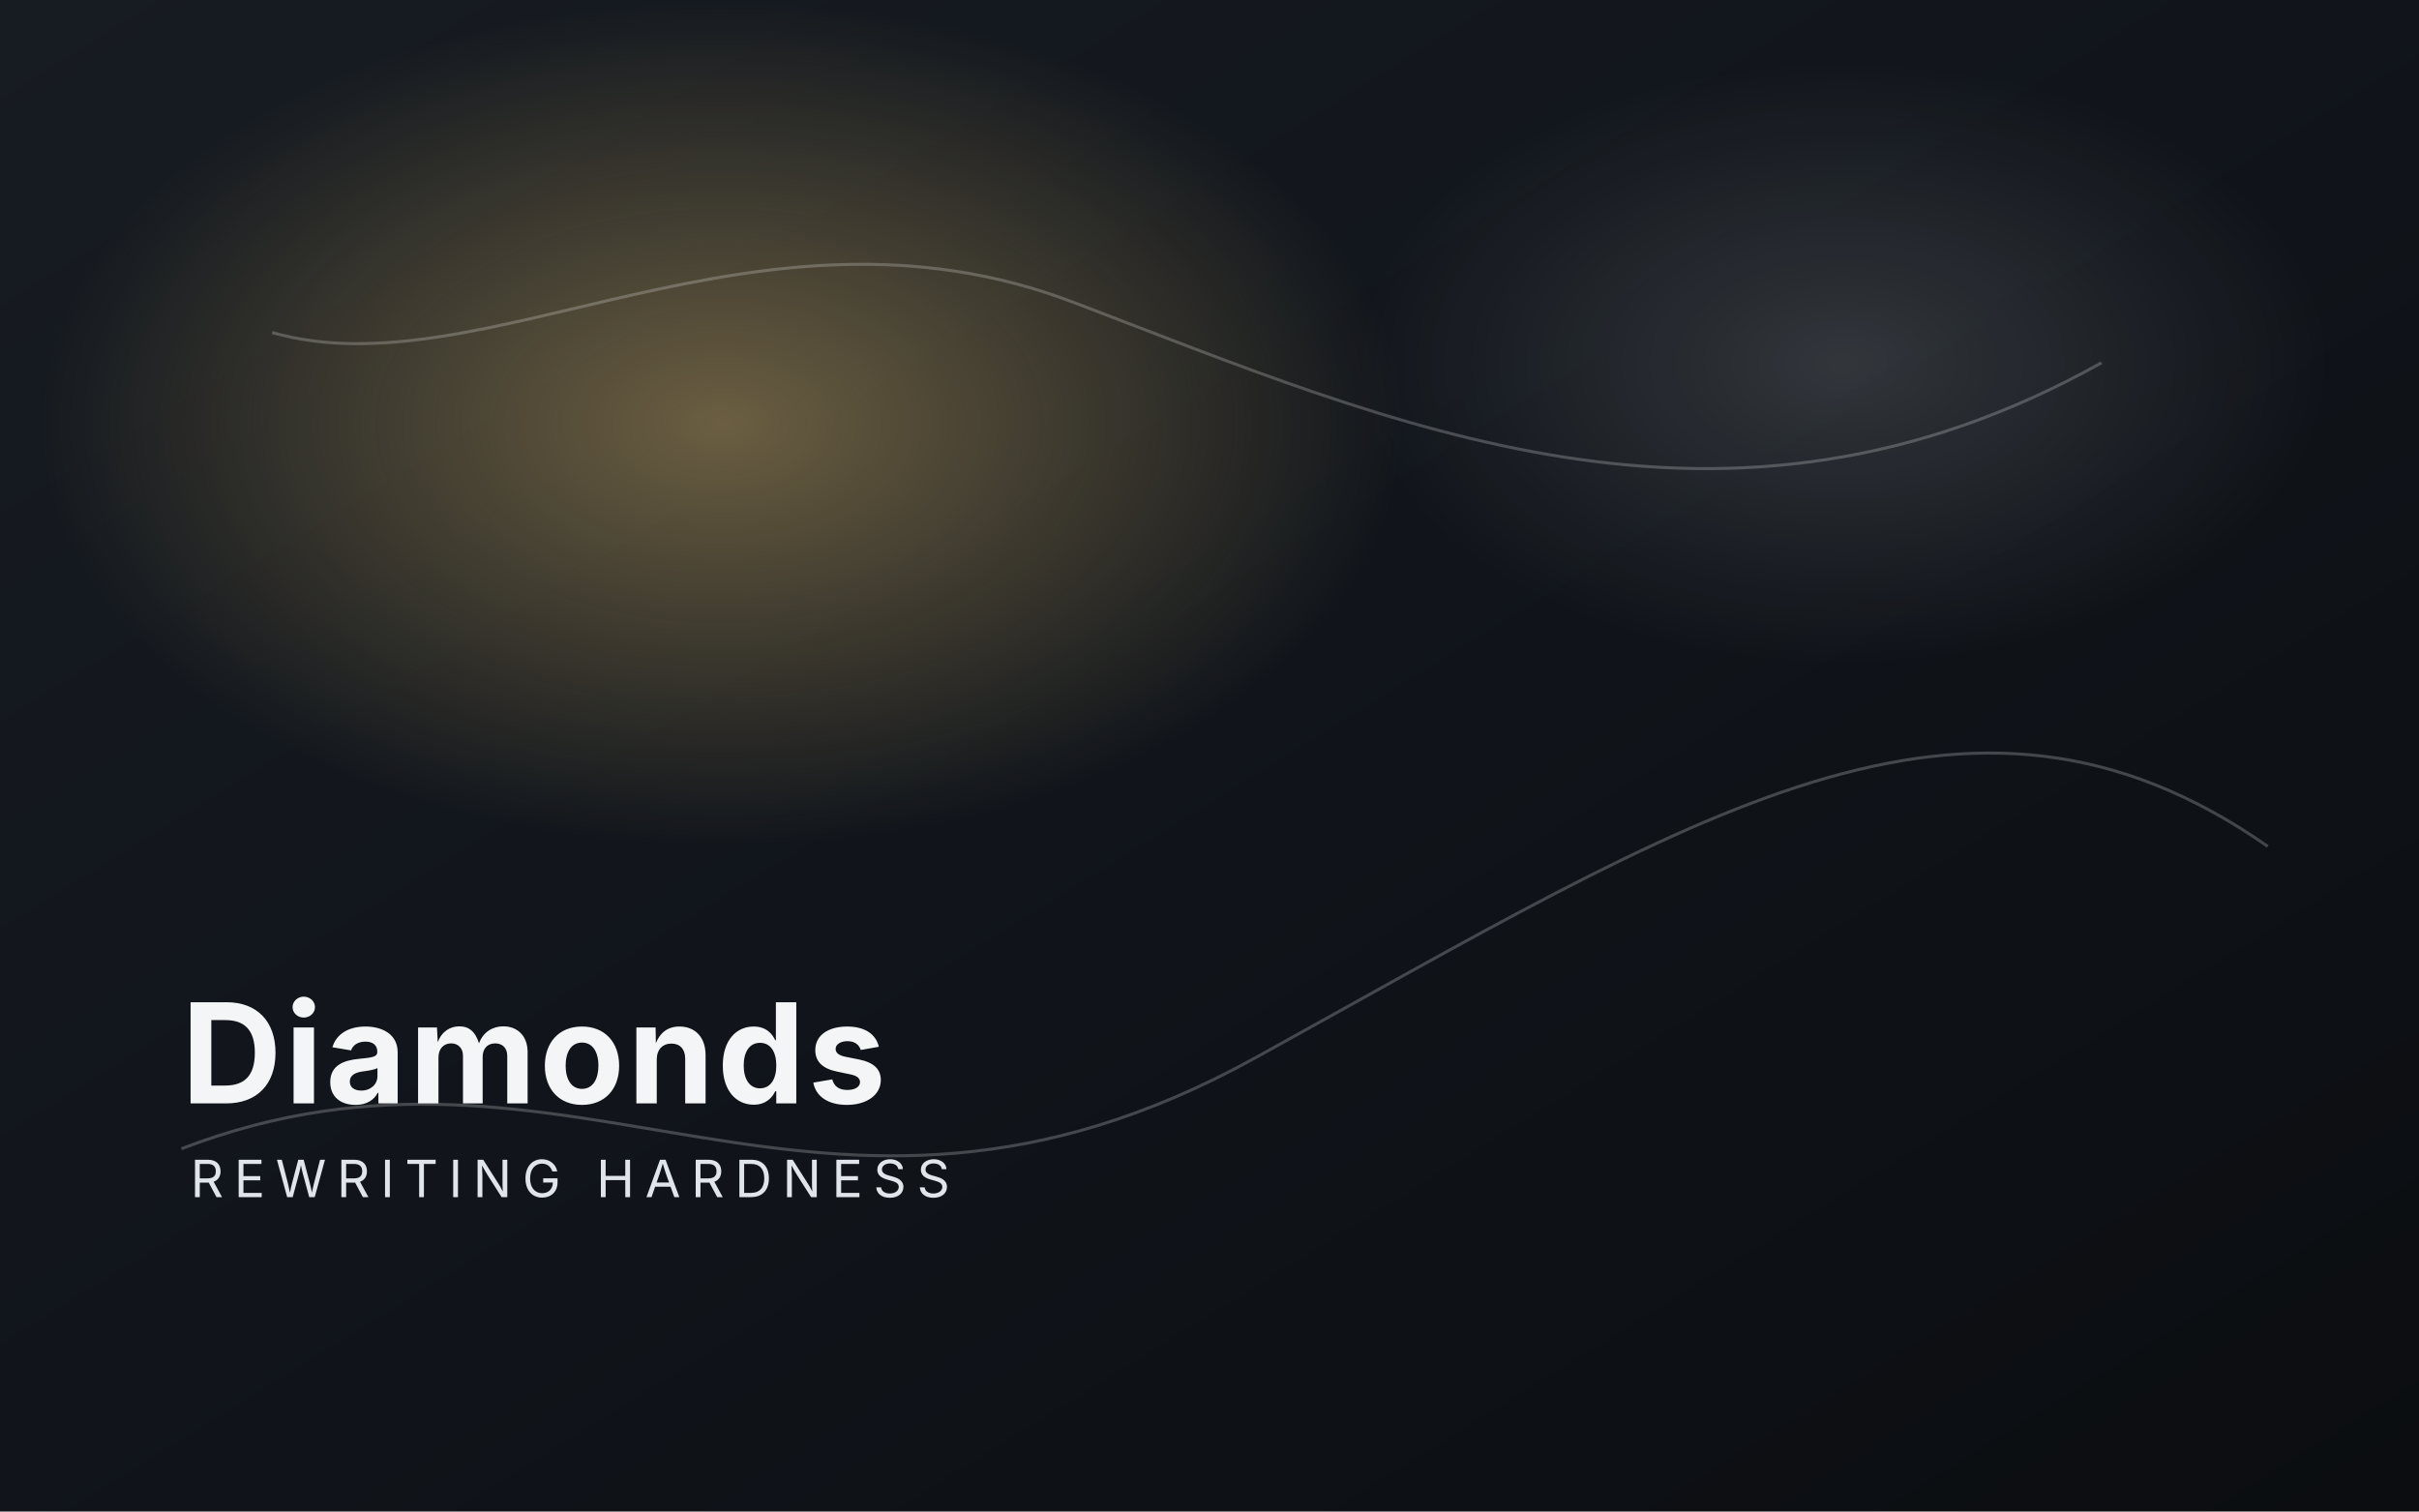
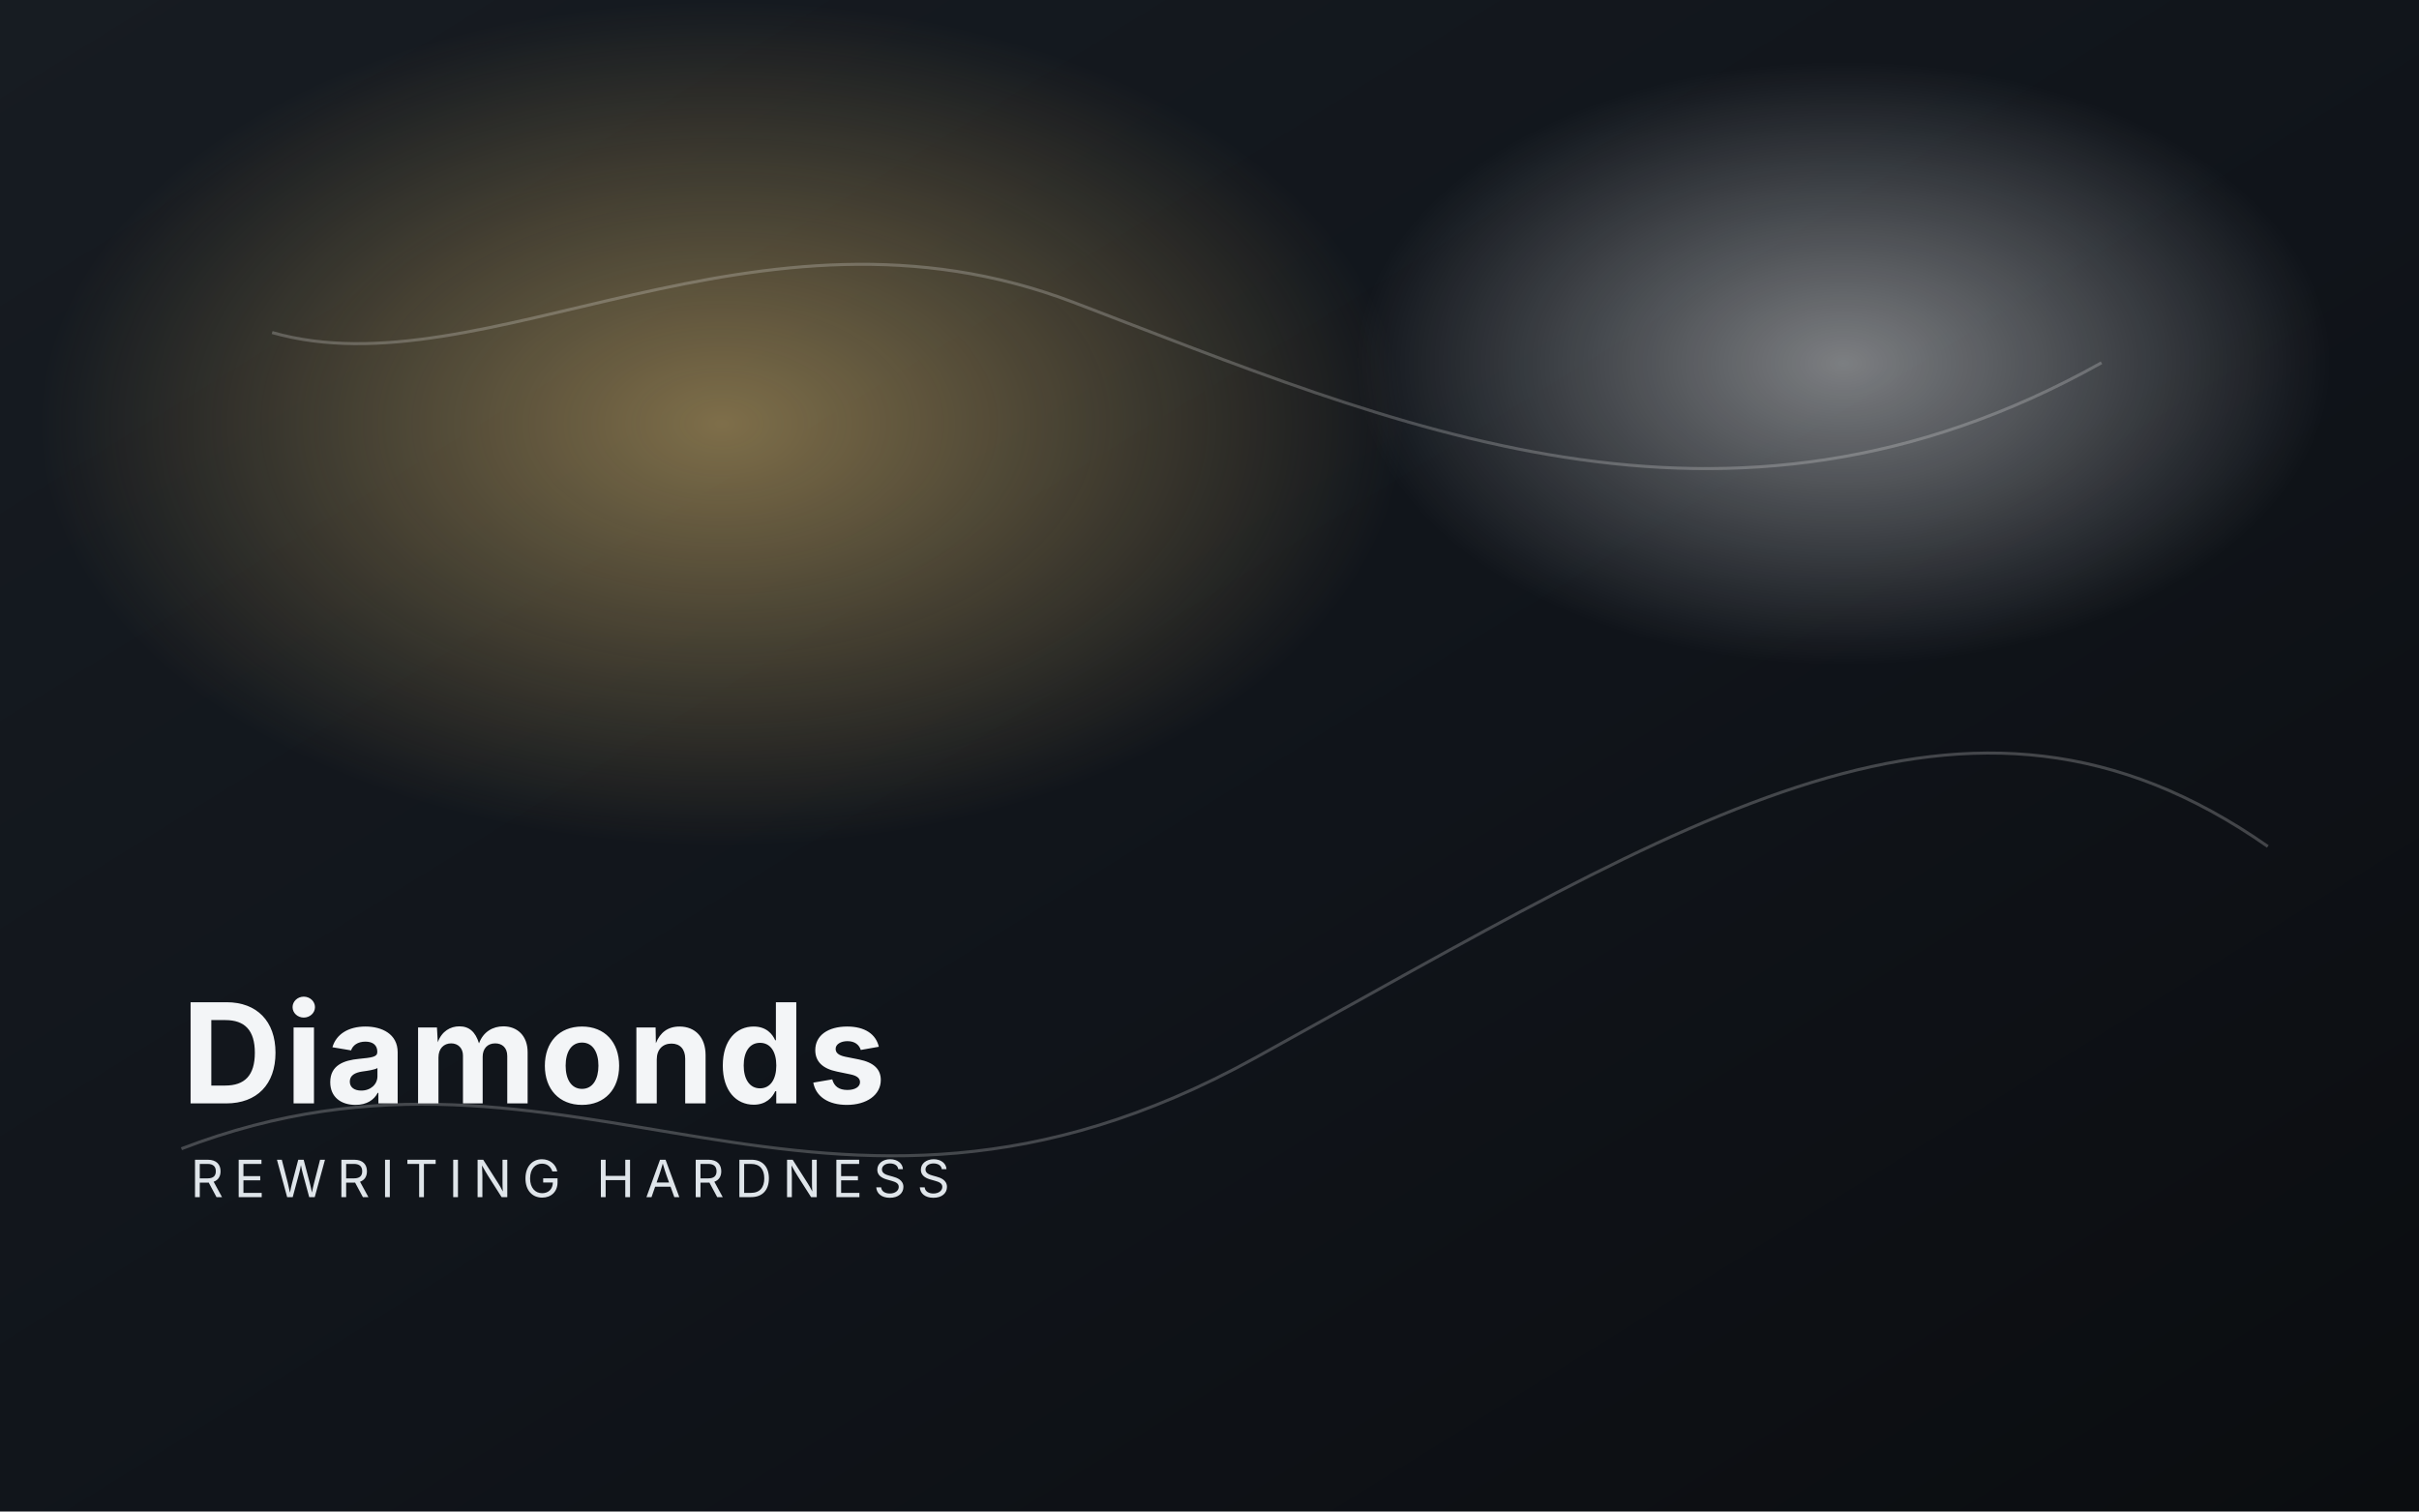
- <svg xmlns="http://www.w3.org/2000/svg" width="1600" height="1000" viewBox="0 0 1600 1000" role="img" aria-label="Diamonds">
-   <defs>
+ <svg xmlns="http://www.w3.org/2000/svg" width="1600" height="1000" viewBox="0 0 1600 1000" role="img" aria-label="Diamonds" version="1.1" id="svg11">
+   <defs id="defs7">
    <linearGradient id="bg" x1="0" y1="0" x2="1" y2="1">
-       <stop offset="0%" stop-color="#171c22" />
-       <stop offset="55%" stop-color="#10141a" />
-       <stop offset="100%" stop-color="#0b0d10" />
+       <stop offset="0%" stop-color="#171c22" id="stop1" />
+       <stop offset="55%" stop-color="#10141a" id="stop2" />
+       <stop offset="100%" stop-color="#0b0d10" id="stop3" />
    </linearGradient>
    <radialGradient id="glow1" cx="30%" cy="28%" r="28%">
-       <stop offset="0%" stop-color="#d6b56d" stop-opacity="0.45" />
-       <stop offset="100%" stop-color="#d6b56d" stop-opacity="0" />
+       <stop offset="0" stop-color="#d6b56d" stop-opacity="0.45" id="stop4" style="stop-color:#d6b56d;stop-opacity:0.55;" />
+       <stop offset="100%" stop-color="#d6b56d" stop-opacity="0" id="stop5" />
    </radialGradient>
    <radialGradient id="glow2" cx="76%" cy="24%" r="20%">
-       <stop offset="0%" stop-color="#ffffff" stop-opacity="0.14" />
-       <stop offset="100%" stop-color="#ffffff" stop-opacity="0" />
+       <stop offset="0" stop-color="#ffffff" stop-opacity="0.14" id="stop6" style="stop-color:#ffffff;stop-opacity:0.45;" />
+       <stop offset="100%" stop-color="#ffffff" stop-opacity="0" id="stop7" />
    </radialGradient>
  </defs>
-   <rect width="1600" height="1000" fill="url(#bg)" />
-   <rect width="1600" height="1000" fill="url(#glow1)" />
-   <rect width="1600" height="1000" fill="url(#glow2)" />
-   <g opacity="0.22" stroke="#ffffff" stroke-width="2" fill="none">
-     <path d="M120 760 C380 660, 540 860, 830 700 S1300 420, 1500 560" />
-     <path d="M180 220 C320 260, 500 120, 710 200 S1140 380, 1390 240" />
+   <rect width="1600" height="1000" fill="url(#bg)" id="rect7" />
+   <rect width="1600" height="1000" fill="url(#glow1)" id="rect8" x="0" y="0" style="display:inline" />
+   <rect width="1600" height="1000" fill="url(#glow2)" id="rect9" />
+   <g opacity="0.22" stroke="#ffffff" stroke-width="2" fill="none" id="g10">
+     <path d="M120 760 C380 660, 540 860, 830 700 S1300 420, 1500 560" id="path9" />
+     <path d="M180 220 C320 260, 500 120, 710 200 S1140 380, 1390 240" id="path10" />
  </g>
-   <g>
-     <text x="120" y="730" fill="#f3f5f7" font-family="Inter, Arial, sans-serif" font-size="92" font-weight="700" letter-spacing="2">Diamonds</text>
-     <text x="126" y="792" fill="#dfe5ea" font-family="Inter, Arial, sans-serif" font-size="34" letter-spacing="7">REWRITING HARDNESS</text>
+   <g id="g11">
+     <text x="120" y="730" fill="#f3f5f7" font-family="Inter, Arial, sans-serif" font-size="92" font-weight="700" letter-spacing="2" id="text10">Diamonds</text>
+     <text x="126" y="792" fill="#dfe5ea" font-family="Inter, Arial, sans-serif" font-size="34" letter-spacing="7" id="text11">REWRITING HARDNESS</text>
  </g>
</svg>
